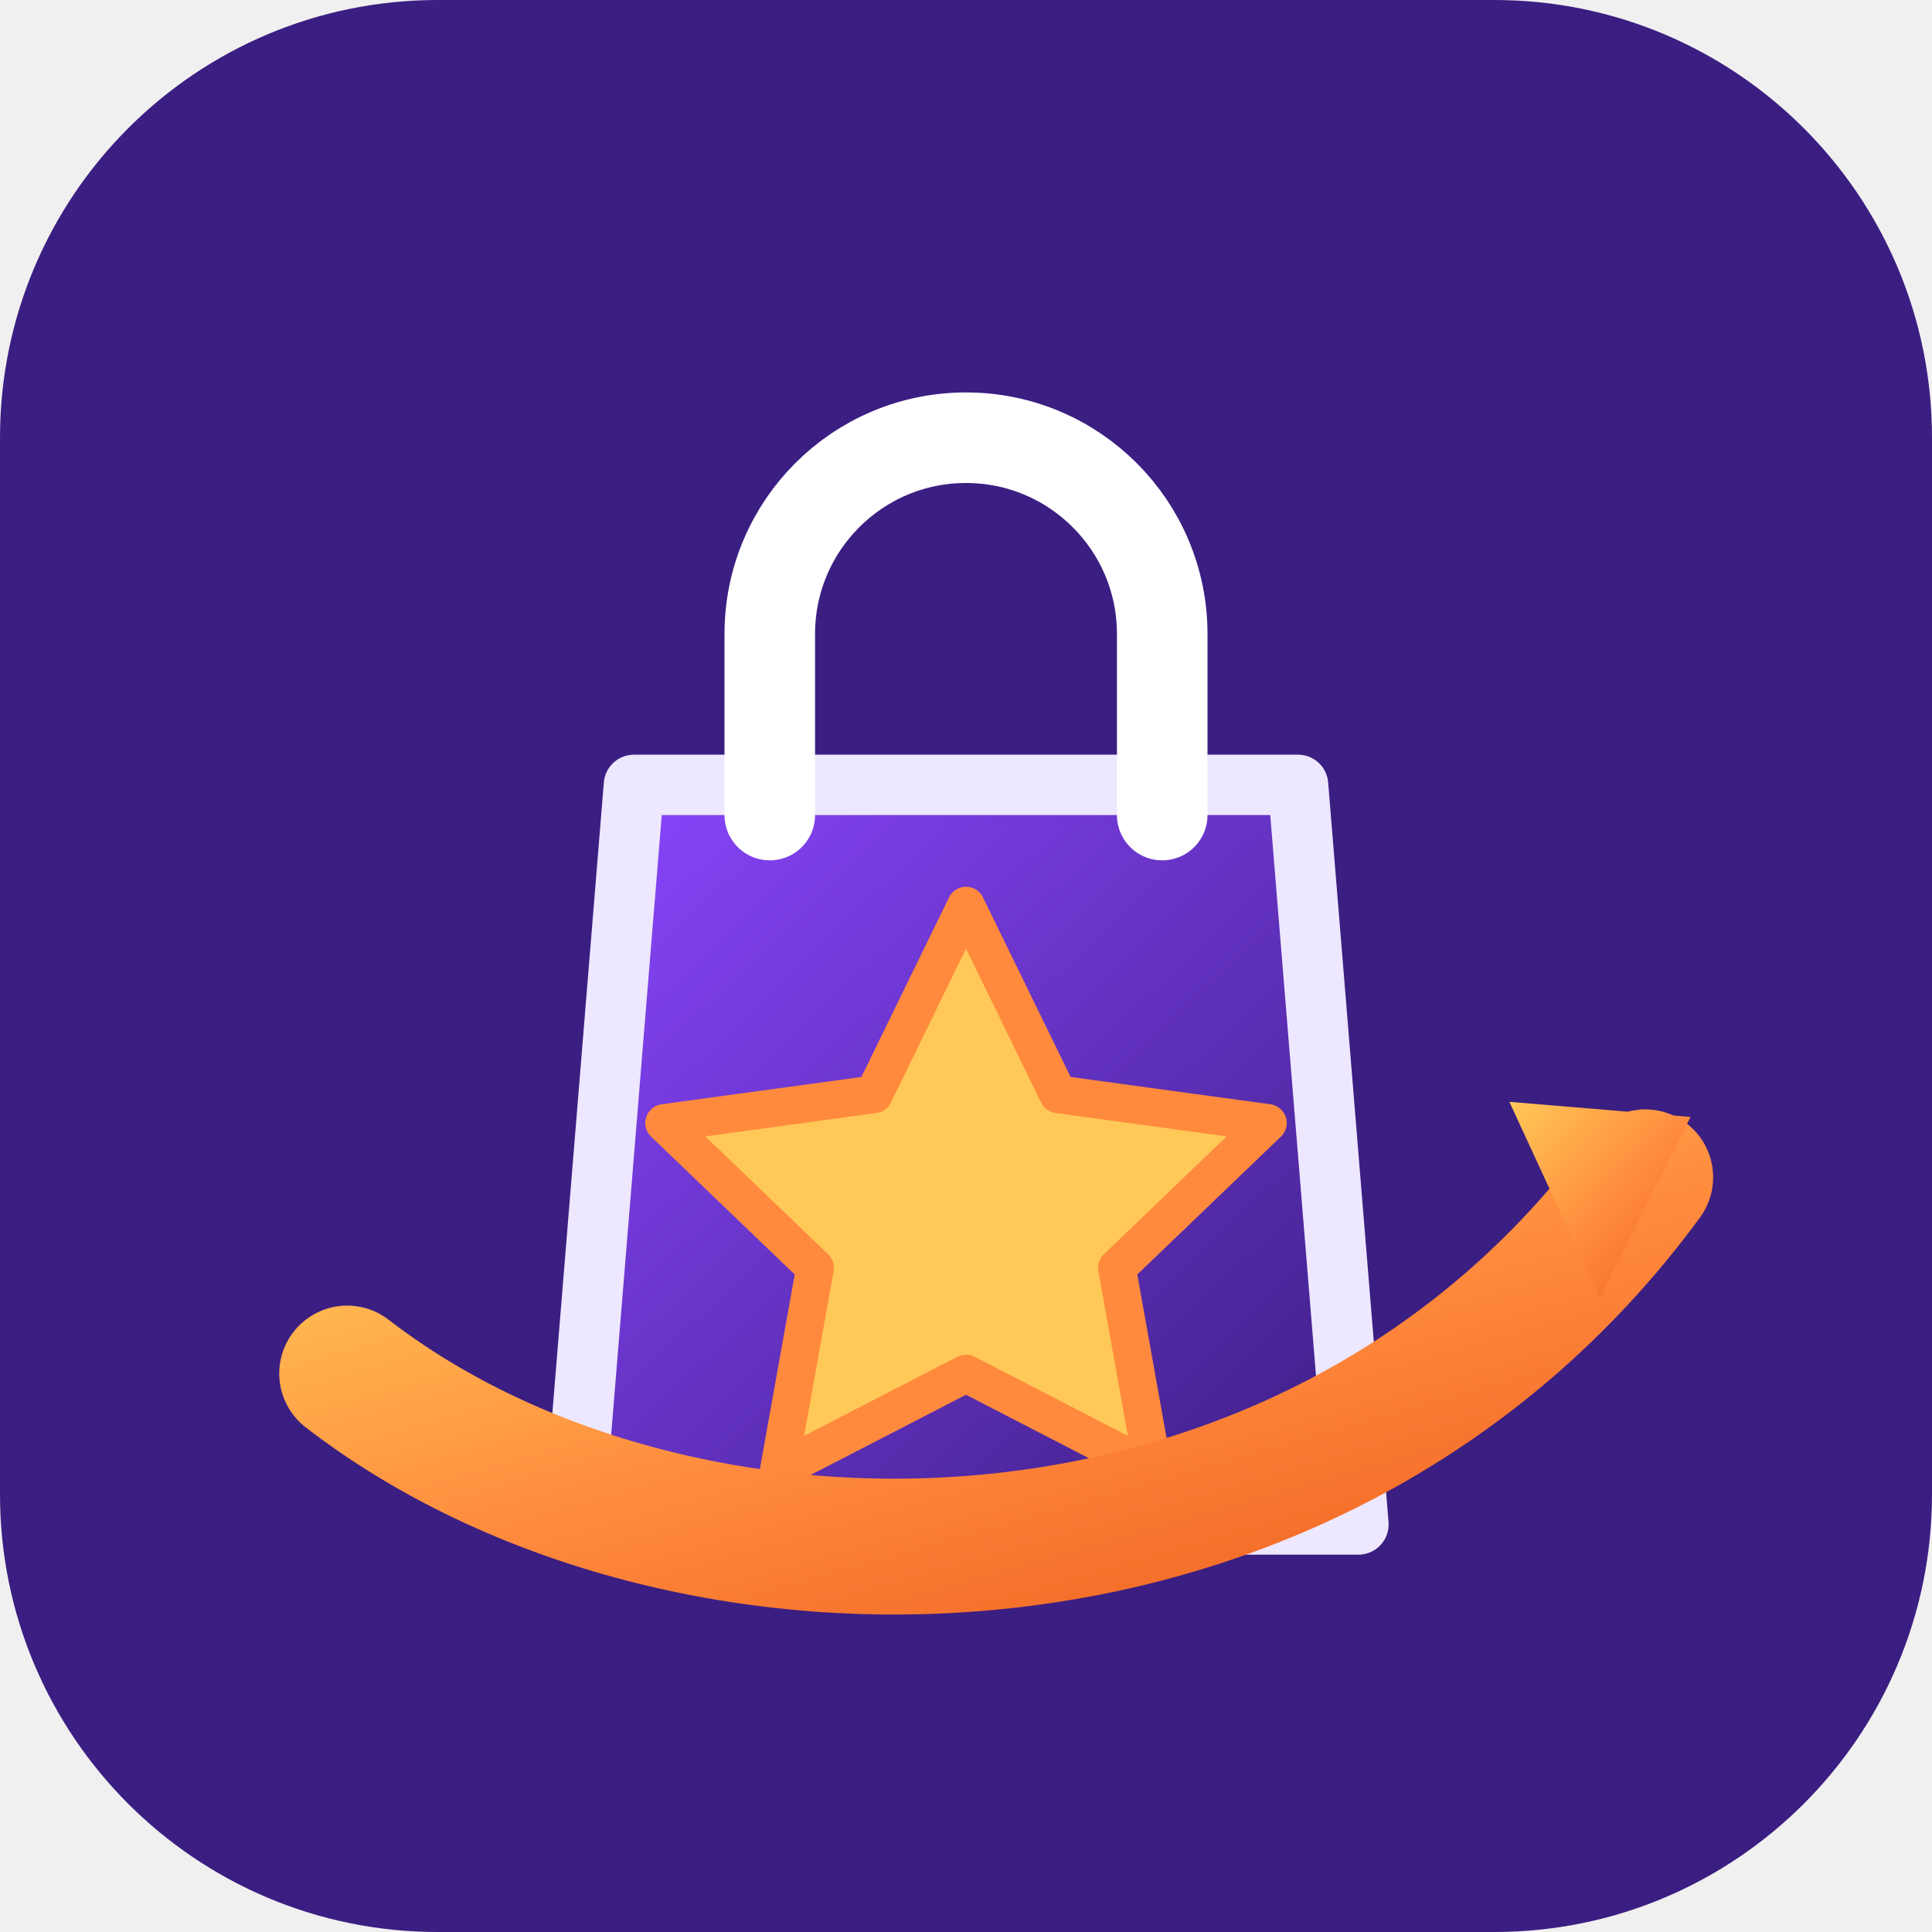
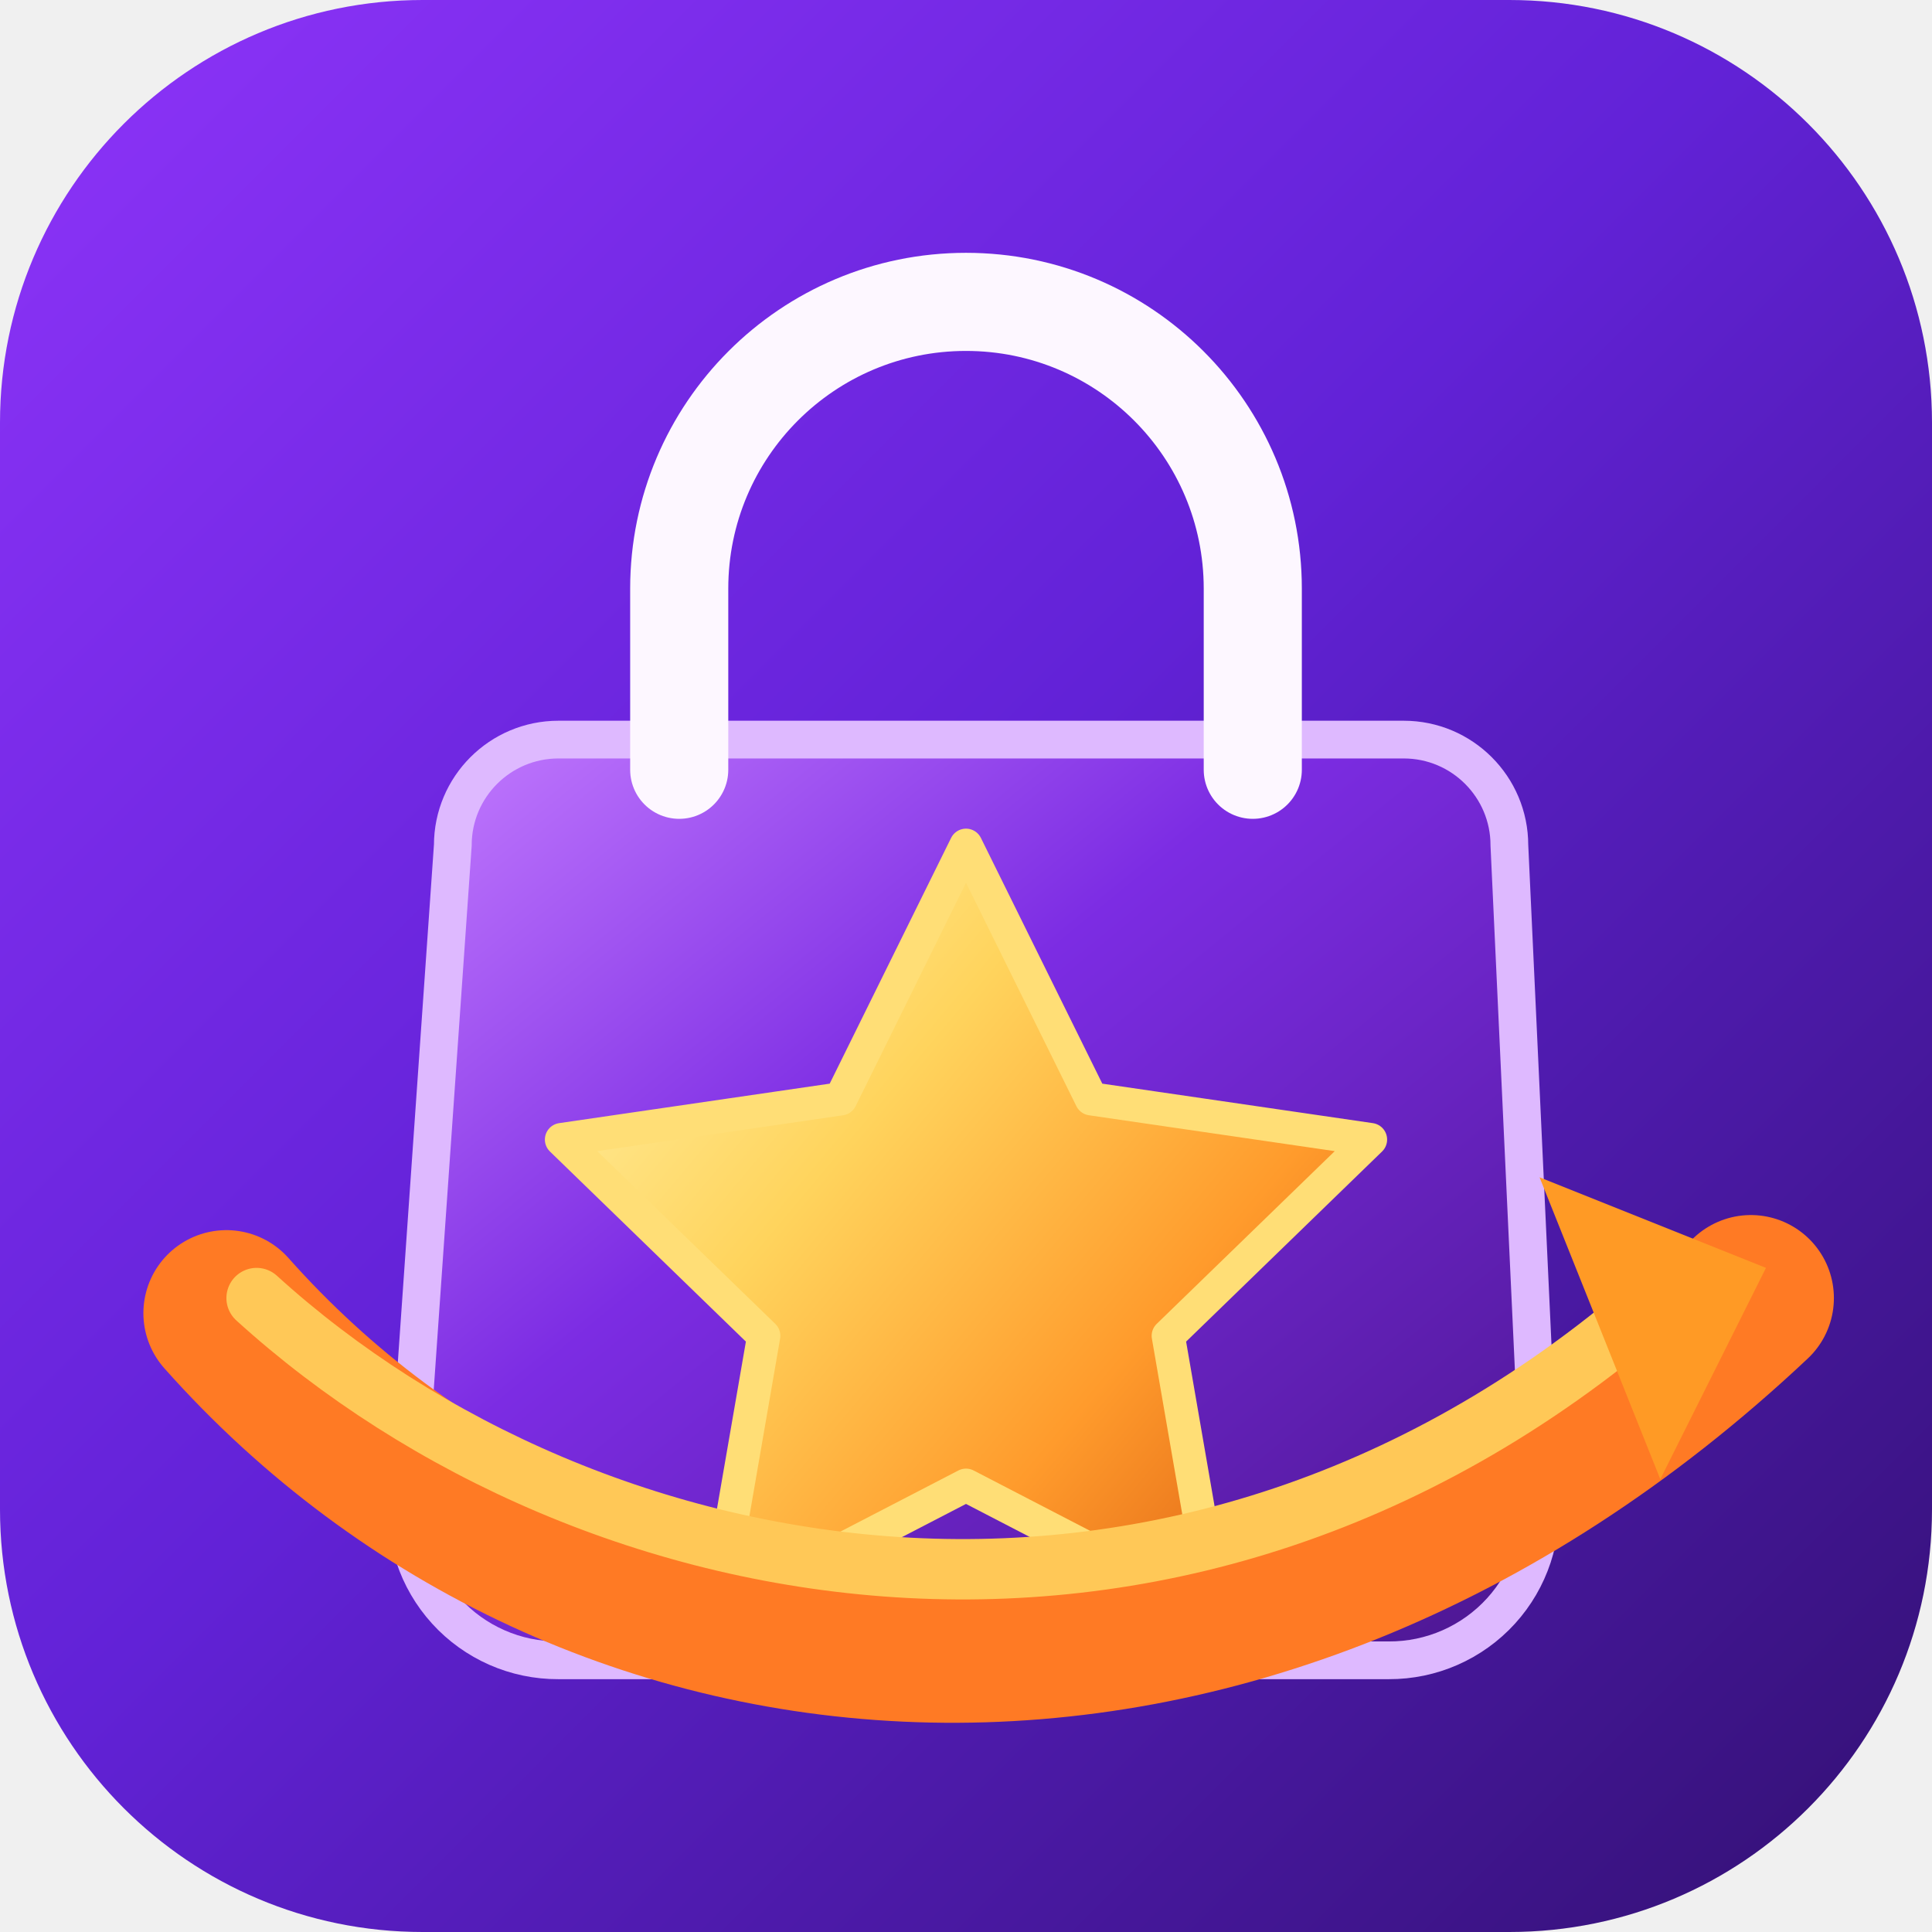
<svg xmlns="http://www.w3.org/2000/svg" viewBox="0 0 128 128" role="img" aria-label="Vidalys Fideliza">
  <defs>
+     <linearGradient id="bg" x1="0" y1="0" x2="1" y2="1">
+       <stop stop-color="#8E34F9" />
+       <stop offset=".46" stop-color="#6222D7" />
+       <stop offset="1" stop-color="#321071" />
+     </linearGradient>
    <linearGradient id="bag" x1="0" y1="0" x2="1" y2="1">
-       <stop stop-color="#8B46FF" />
-       <stop offset="1" stop-color="#3B1E82" />
+       <stop stop-color="#C47CFF" />
+       <stop offset=".4" stop-color="#7C2CE3" />
+       <stop offset="1" stop-color="#4B168F" />
    </linearGradient>
-     <linearGradient id="orbit" x1="0" y1="0" x2="1" y2="1">
-       <stop stop-color="#FFC857" />
-       <stop offset=".55" stop-color="#FF8A3D" />
-       <stop offset="1" stop-color="#F06422" />
+     <linearGradient id="gold" x1="0" y1="0" x2="1" y2=".8">
+       <stop stop-color="#FFF5B1" />
+       <stop offset=".4" stop-color="#FFD45D" />
+       <stop offset=".75" stop-color="#FF9B2C" />
+       <stop offset="1" stop-color="#E26816" />
    </linearGradient>
  </defs>
-   <rect width="128" height="128" rx="29" fill="#3B1E82" />
-   <path d="M42 52h44l4 49H38z" fill="url(#bag)" stroke="#EDE7FF" stroke-width="4" stroke-linejoin="round" />
-   <path d="M51 54V42a13 13 0 0 1 26 0v12" fill="none" stroke="#fff" stroke-width="6" stroke-linecap="round" />
-   <path d="M64 60l6.1 12.5L84 74.4 74 84l2.4 13.4L64 91l-12.4 6.4L54 84 44 74.4l13.9-1.9z" fill="#FFC857" stroke="#FF8A3D" stroke-width="2.5" stroke-linejoin="round" />
-   <path d="M23 91c22 17 64 17 86-13" fill="none" stroke="url(#orbit)" stroke-width="9" stroke-linecap="round" />
-   <path d="m100 73 12 1-6 12" fill="url(#orbit)" />
+   <rect width="128" height="128" rx="28" fill="url(#bg)" />
+   <path d="M37 49h56a7 7 0 0 1 7 7l2 43a10 10 0 0 1-10 11H37a10 10 0 0 1-10-11l3-43a7 7 0 0 1 7-7Z" fill="url(#bag)" stroke="#DEB9FF" stroke-width="2.5" />
+   <path d="M45 51V39a19 19 0 0 1 38 0v12" fill="none" stroke="#FDF7FF" stroke-width="6.5" stroke-linecap="round" />
+   <path d="m64 56 8.3 16.8 18.5 2.7-13.4 13 3.2 18.5L64 98.4l-16.6 8.6 3.2-18.5-13.4-13 18.5-2.7Z" fill="url(#gold)" stroke="#FFDE76" stroke-width="2.2" stroke-linejoin="round" />
+   <path d="M15 87c24 27 67 31 101-1" fill="none" stroke="#FF7A24" stroke-width="11" stroke-linecap="round" />
+   <path d="M17 86c22 20 62 28 94-1" fill="none" stroke="#FFC857" stroke-width="4" stroke-linecap="round" />
+   <path d="m102 78 15 6-7 14" fill="#FF9A25" />
</svg>
